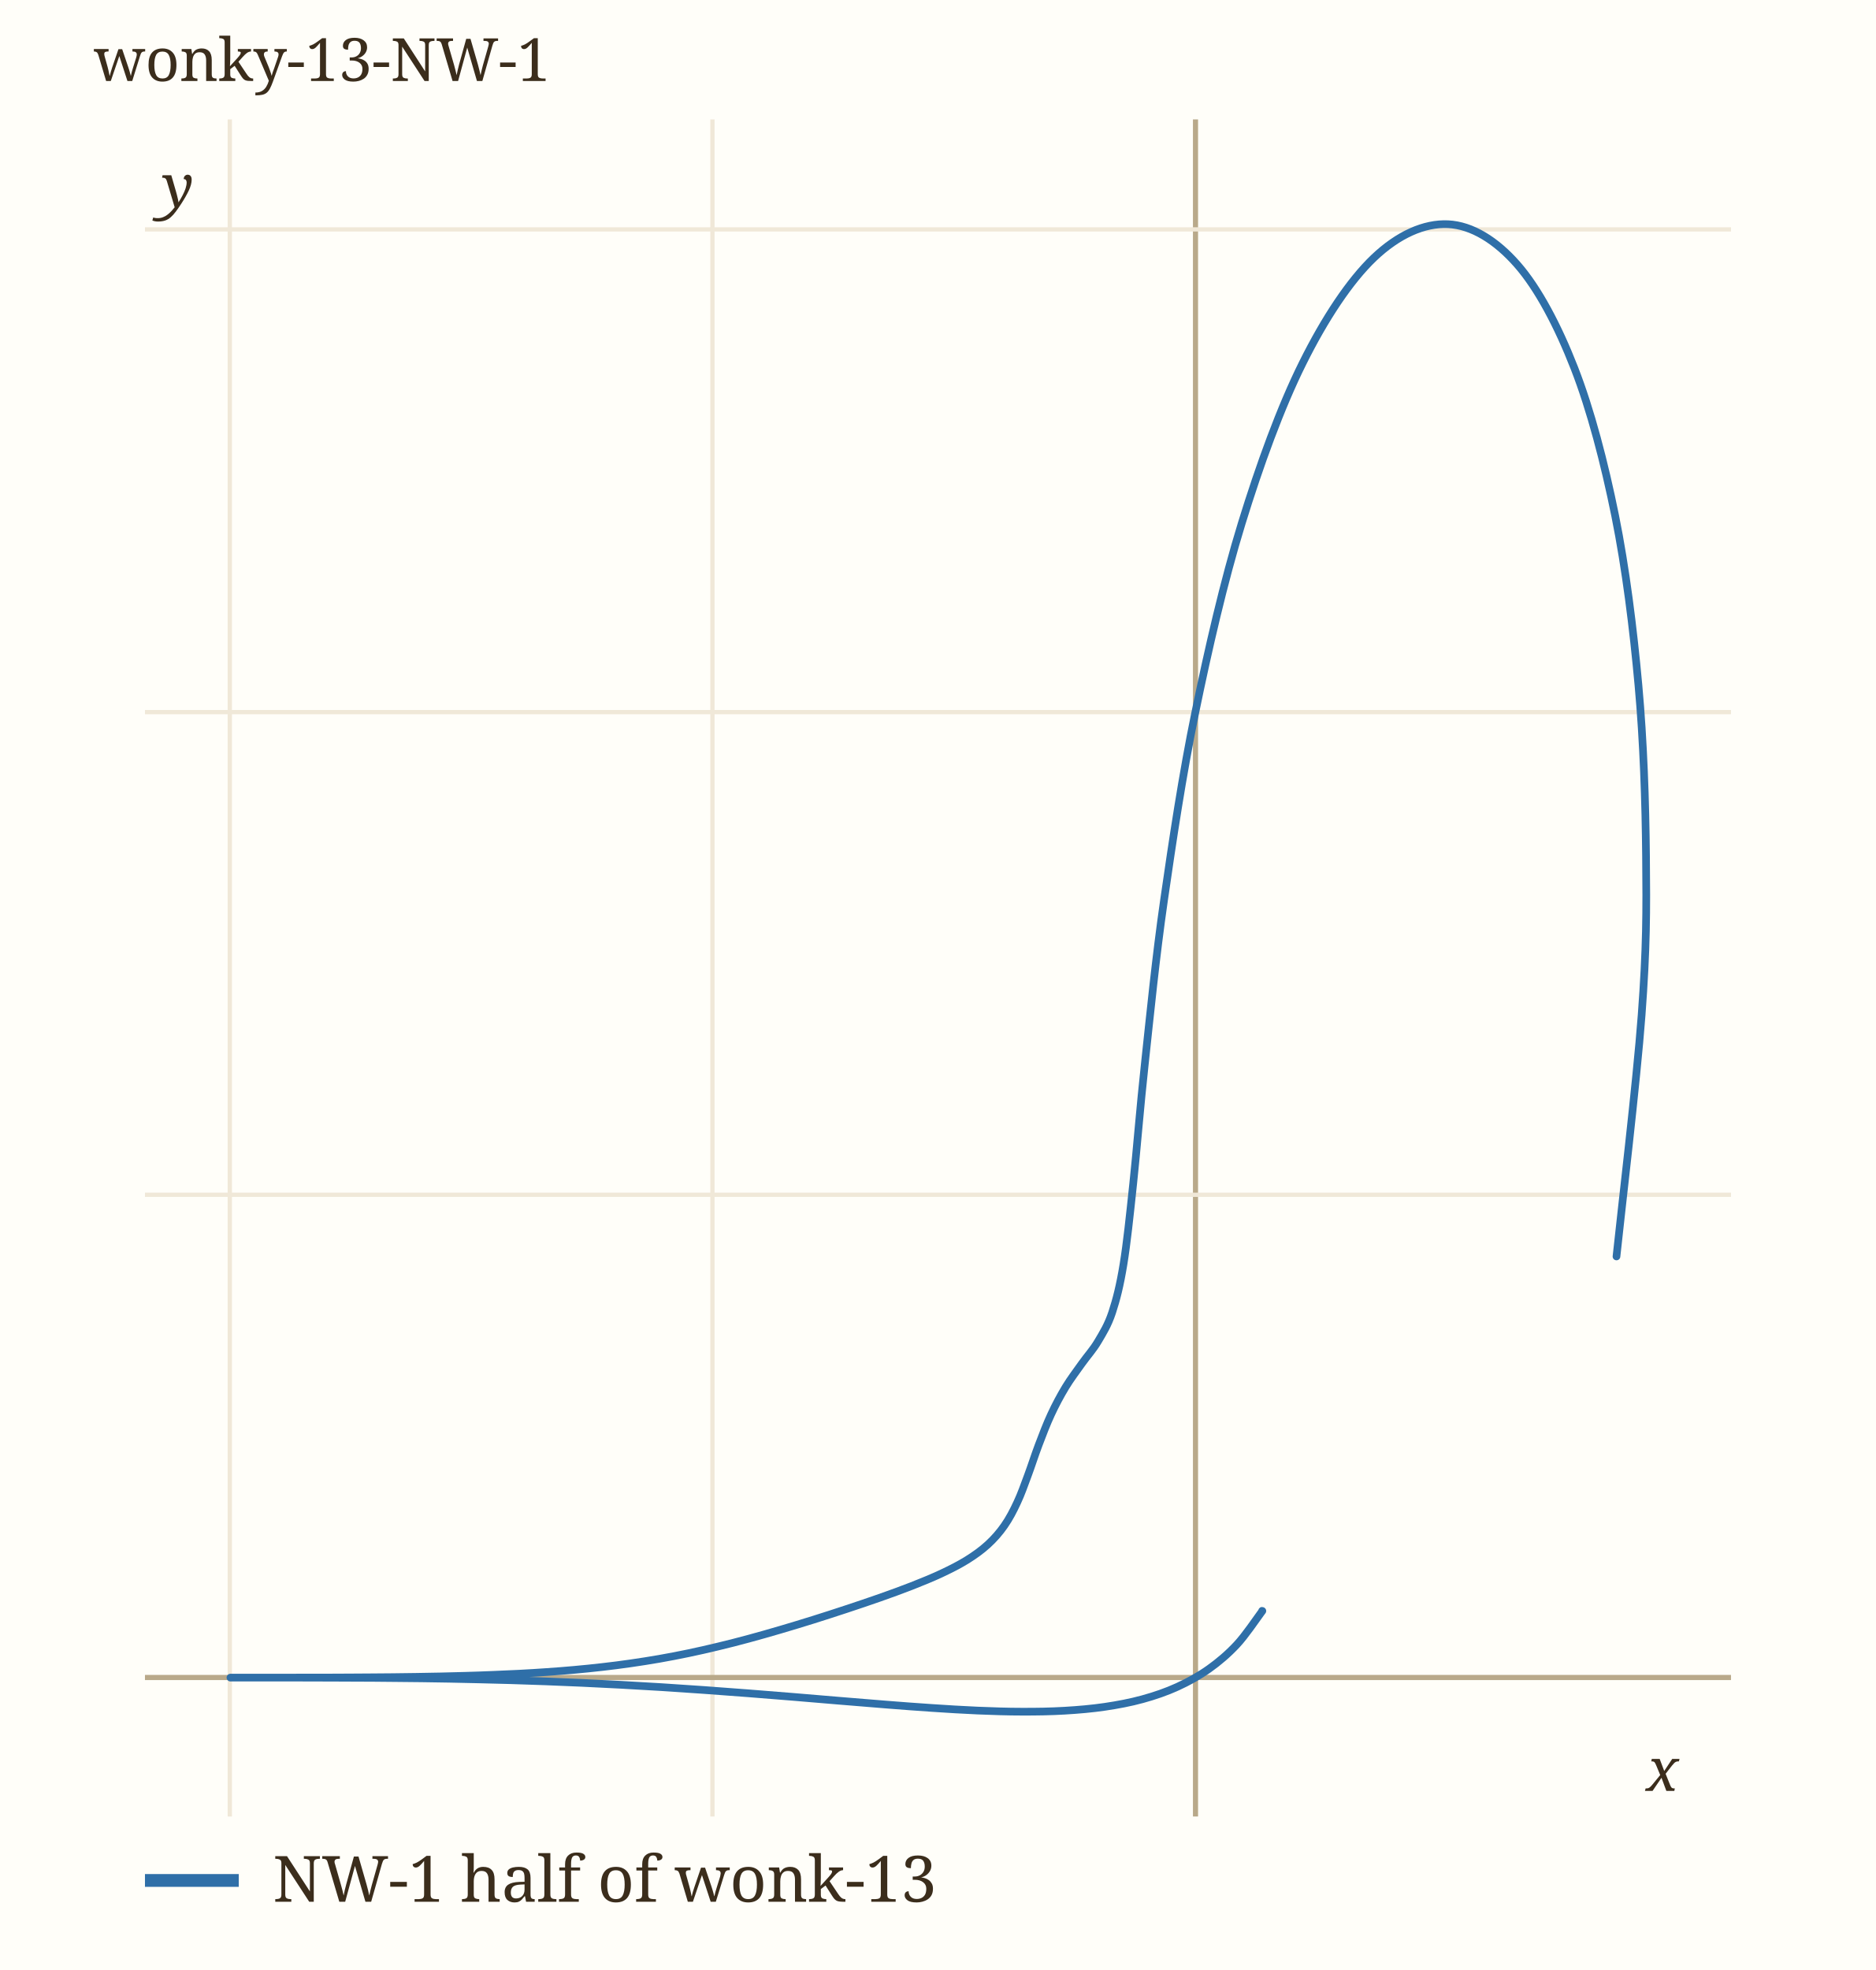
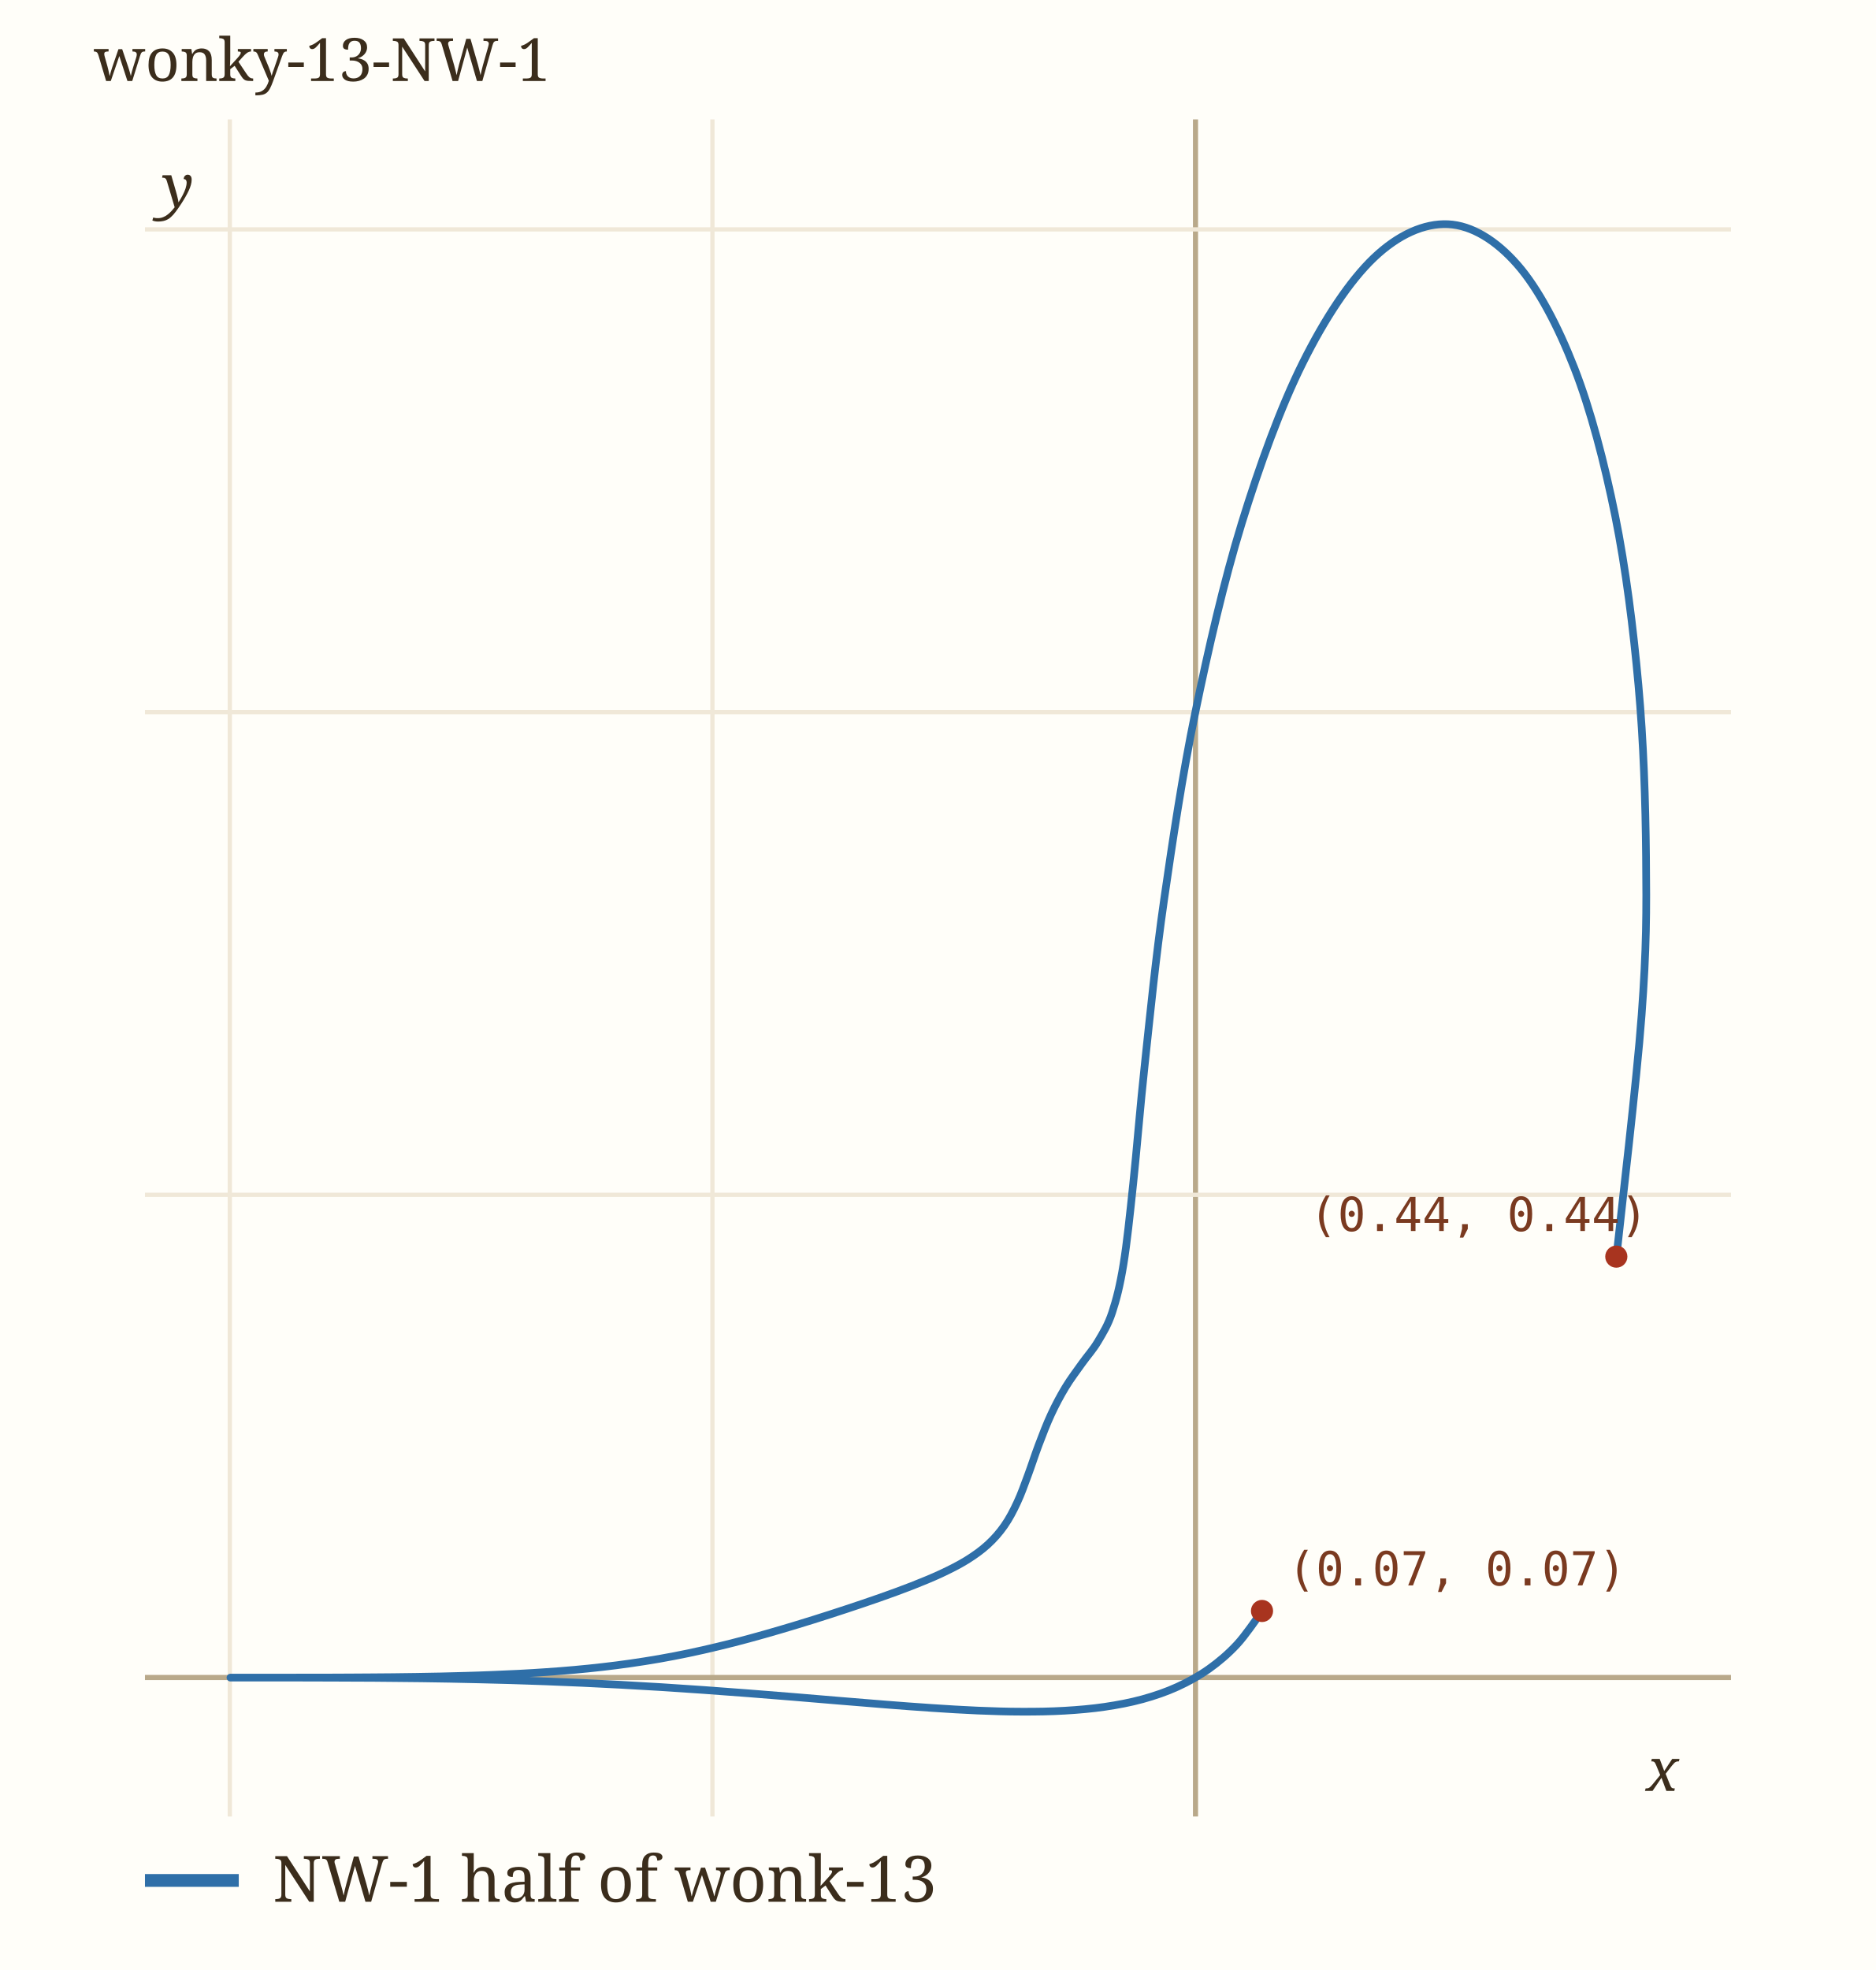
<svg xmlns="http://www.w3.org/2000/svg" viewBox="0 0 440 462" width="440" height="462" role="img" aria-label="wonky-13-NW-1" data-panel="wonky-13-NW-1">
  <rect x="0" y="0" width="440" height="462" fill="#fffef9" />
  <clipPath id="clip-wonky-13-NW-1">
    <rect x="34" y="28" width="372" height="398" />
  </clipPath>
  <g clip-path="url(#clip-wonky-13-NW-1)">
    <line x1="53.9" x2="53.9" y1="28" y2="426" stroke="#f0e8d8" stroke-width="1" />
    <text x="53.9" y="440.0" font-family="ui-monospace, Menlo, monospace" font-size="11" fill="#9c8a6a" text-anchor="middle">-1</text>
    <line x1="167.1" x2="167.1" y1="28" y2="426" stroke="#f0e8d8" stroke-width="1" />
    <text x="167.1" y="440.0" font-family="ui-monospace, Menlo, monospace" font-size="11" fill="#9c8a6a" text-anchor="middle">-0.5</text>
    <line x1="280.4" x2="280.4" y1="28" y2="426" stroke="#b9a98a" stroke-width="1.2" />
    <line x1="34" x2="406" y1="393.4" y2="393.4" stroke="#b9a98a" stroke-width="1.2" />
    <line x1="34" x2="406" y1="280.2" y2="280.2" stroke="#f0e8d8" stroke-width="1" />
    <text x="28.0" y="284.2" font-family="ui-monospace, Menlo, monospace" font-size="11" fill="#9c8a6a" text-anchor="end">0.5</text>
    <line x1="34" x2="406" y1="167.0" y2="167.0" stroke="#f0e8d8" stroke-width="1" />
    <text x="28.0" y="171.0" font-family="ui-monospace, Menlo, monospace" font-size="11" fill="#9c8a6a" text-anchor="end">1</text>
    <line x1="34" x2="406" y1="53.8" y2="53.8" stroke="#f0e8d8" stroke-width="1" />
    <text x="28.0" y="57.8" font-family="ui-monospace, Menlo, monospace" font-size="11" fill="#9c8a6a" text-anchor="end">1.5</text>
    <path d="M379.14,294.66 C380.12,285.22 383.89,253.64 385.04,238.01 C386.20,222.38 386.20,213.75 386.07,200.86 C385.95,187.97 385.50,174.01 384.29,160.69 C383.08,147.37 381.33,133.33 378.83,120.94 C376.32,108.54 373.09,96.13 369.26,86.31 C365.43,76.49 360.79,67.64 355.85,62.02 C350.92,56.40 345.24,52.84 339.63,52.58 C334.03,52.32 327.92,55.05 322.23,60.47 C316.55,65.89 310.71,74.74 305.55,85.12 C300.38,95.49 295.45,109.05 291.25,122.70 C287.05,136.35 283.40,152.27 280.37,166.99 C277.33,181.71 275.00,197.36 273.03,211.02 C271.06,224.69 269.77,237.88 268.57,248.97 C267.36,260.06 266.64,269.64 265.79,277.56 C264.95,285.48 264.33,291.45 263.51,296.49 C262.69,301.52 261.85,304.77 260.86,307.78 C259.86,310.79 258.72,312.57 257.54,314.57 C256.36,316.57 255.02,317.99 253.75,319.78 C252.49,321.57 251.15,323.30 249.94,325.29 C248.73,327.29 247.56,329.49 246.51,331.75 C245.46,334.02 244.52,336.50 243.62,338.87 C242.72,341.24 241.95,343.70 241.11,345.95 C240.27,348.20 239.51,350.39 238.58,352.36 C237.66,354.34 236.72,356.14 235.57,357.79 C234.43,359.43 233.16,360.87 231.69,362.22 C230.22,363.57 228.56,364.75 226.73,365.89 C224.90,367.02 222.87,368.04 220.72,369.05 C218.56,370.06 216.22,371.00 213.82,371.95 C211.43,372.89 208.88,373.80 206.34,374.70 C203.79,375.60 201.16,376.48 198.56,377.34 C195.96,378.20 193.33,379.05 190.75,379.86 C188.17,380.67 185.59,381.45 183.07,382.19 C180.55,382.93 178.06,383.64 175.62,384.30 C173.18,384.96 170.78,385.58 168.41,386.14 C166.05,386.71 163.73,387.24 161.42,387.72 C159.12,388.20 156.86,388.63 154.60,389.03 C152.35,389.42 150.12,389.77 147.90,390.09 C145.68,390.41 143.47,390.69 141.27,390.94 C139.07,391.20 136.88,391.41 134.70,391.61 C132.52,391.81 130.35,391.97 128.19,392.12 C126.03,392.27 123.88,392.40 121.75,392.51 C119.62,392.62 117.51,392.71 115.42,392.79 C113.34,392.88 111.27,392.94 109.24,393.00 C107.22,393.06 105.22,393.11 103.27,393.15 C101.31,393.19 99.39,393.22 97.53,393.25 C95.66,393.28 93.84,393.30 92.08,393.32 C90.31,393.34 88.60,393.35 86.94,393.36 C85.29,393.37 83.69,393.38 82.16,393.39 C80.63,393.40 79.15,393.40 77.74,393.41 C76.34,393.41 74.99,393.41 73.71,393.42 C72.43,393.42 71.22,393.42 70.07,393.42 C68.92,393.42 67.84,393.42 66.82,393.43 C65.81,393.43 64.86,393.43 63.97,393.43 C63.08,393.43 62.26,393.43 61.49,393.43 C60.73,393.43 60.04,393.43 59.40,393.43 C58.76,393.43 58.18,393.43 57.66,393.43 C57.14,393.43 56.68,393.43 56.27,393.43 C55.87,393.43 55.52,393.43 55.22,393.43 C54.93,393.43 54.69,393.43 54.49,393.43 C54.30,393.43 54.16,393.43 54.07,393.43 C53.97,393.43 53.93,393.43 53.93,393.43 C53.93,393.43 54.04,393.43 54.07,393.43 C54.09,393.43 54.00,393.43 54.07,393.43 C54.14,393.43 54.30,393.43 54.49,393.43 C54.69,393.43 54.93,393.43 55.22,393.43 C55.52,393.43 55.87,393.43 56.28,393.43 C56.68,393.43 57.14,393.43 57.66,393.43 C58.18,393.43 58.76,393.43 59.40,393.43 C60.04,393.43 60.73,393.43 61.50,393.43 C62.26,393.43 63.09,393.43 63.98,393.43 C64.87,393.43 65.82,393.43 66.85,393.43 C67.87,393.43 68.96,393.43 70.12,393.43 C71.28,393.43 72.51,393.44 73.81,393.44 C75.11,393.44 76.48,393.44 77.93,393.45 C79.38,393.45 80.89,393.46 82.49,393.47 C84.09,393.47 85.75,393.48 87.50,393.49 C89.25,393.51 91.08,393.52 92.99,393.54 C94.90,393.56 96.89,393.58 98.96,393.60 C101.03,393.63 103.18,393.66 105.43,393.70 C107.67,393.74 109.99,393.79 112.41,393.85 C114.82,393.90 117.32,393.97 119.91,394.04 C122.50,394.12 125.18,394.21 127.94,394.31 C130.70,394.41 133.56,394.53 136.49,394.66 C139.43,394.79 142.46,394.94 145.56,395.11 C148.66,395.28 151.85,395.46 155.10,395.66 C158.35,395.87 161.69,396.09 165.08,396.33 C168.47,396.57 171.93,396.83 175.43,397.10 C178.92,397.37 182.48,397.66 186.06,397.95 C189.64,398.25 193.27,398.56 196.89,398.86 C200.51,399.16 204.16,399.47 207.79,399.75 C211.41,400.03 215.05,400.32 218.64,400.55 C222.23,400.79 225.81,401.01 229.32,401.16 C232.83,401.30 236.31,401.42 239.71,401.42 C243.10,401.43 246.44,401.38 249.68,401.19 C252.91,401.00 256.08,400.73 259.13,400.28 C262.18,399.83 265.14,399.27 267.98,398.49 C270.81,397.71 273.55,396.78 276.15,395.59 C278.74,394.41 281.23,393.03 283.56,391.38 C285.88,389.73 288.09,387.84 290.10,385.68 C292.11,383.52 294.63,379.76 295.61,378.44 C296.60,377.13 295.95,377.89 296.02,377.78" fill="none" stroke="#2f6fa8" stroke-width="1.8" stroke-linecap="round" data-path="wonky-13-NW-1" />
+     <circle cx="296.0" cy="377.8" r="2.6" fill="#a8341f" />
+     <text x="302.0" y="371.8" font-family="ui-monospace, Menlo, monospace" font-size="11" fill="#7a3a20">(0.07, 0.07)</text>
+     <circle cx="379.1" cy="294.7" r="2.6" fill="#a8341f" />
+     <text x="307.1" y="288.7" font-family="ui-monospace, Menlo, monospace" font-size="11" fill="#7a3a20">(0.44, 0.44)</text>
  </g>
  <text x="386.1" y="420.0" font-family="Georgia, serif" font-size="14" font-style="italic" fill="#3b2d1c">x</text>
  <text x="38.0" y="48.6" font-family="Georgia, serif" font-size="14" font-style="italic" fill="#3b2d1c">y</text>
  <text x="22" y="19" font-family="Georgia, serif" font-size="14" fill="#3b2d1c">wonky-13-NW-1</text>
  <line x1="34" x2="56" y1="441" y2="441" stroke="#2f6fa8" stroke-width="3" />
  <text x="64" y="446" font-family="Georgia, serif" font-size="15" fill="#3b2d1c">NW-1 half of wonk-13</text>
</svg>
